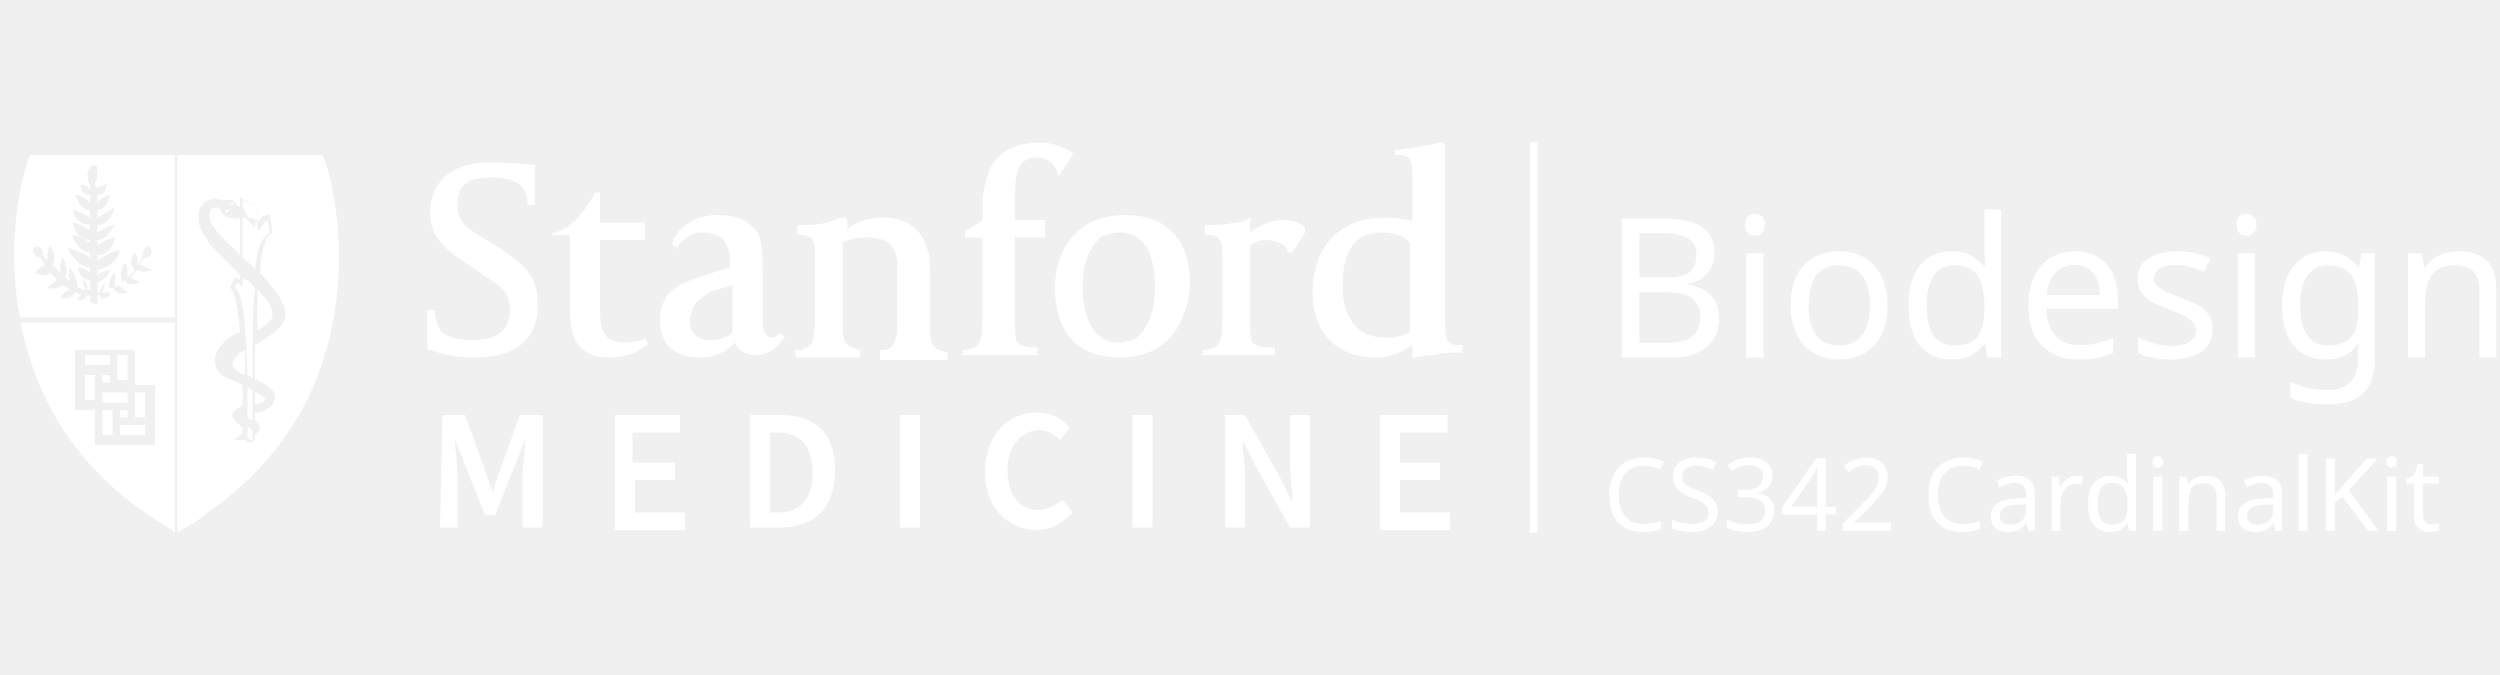
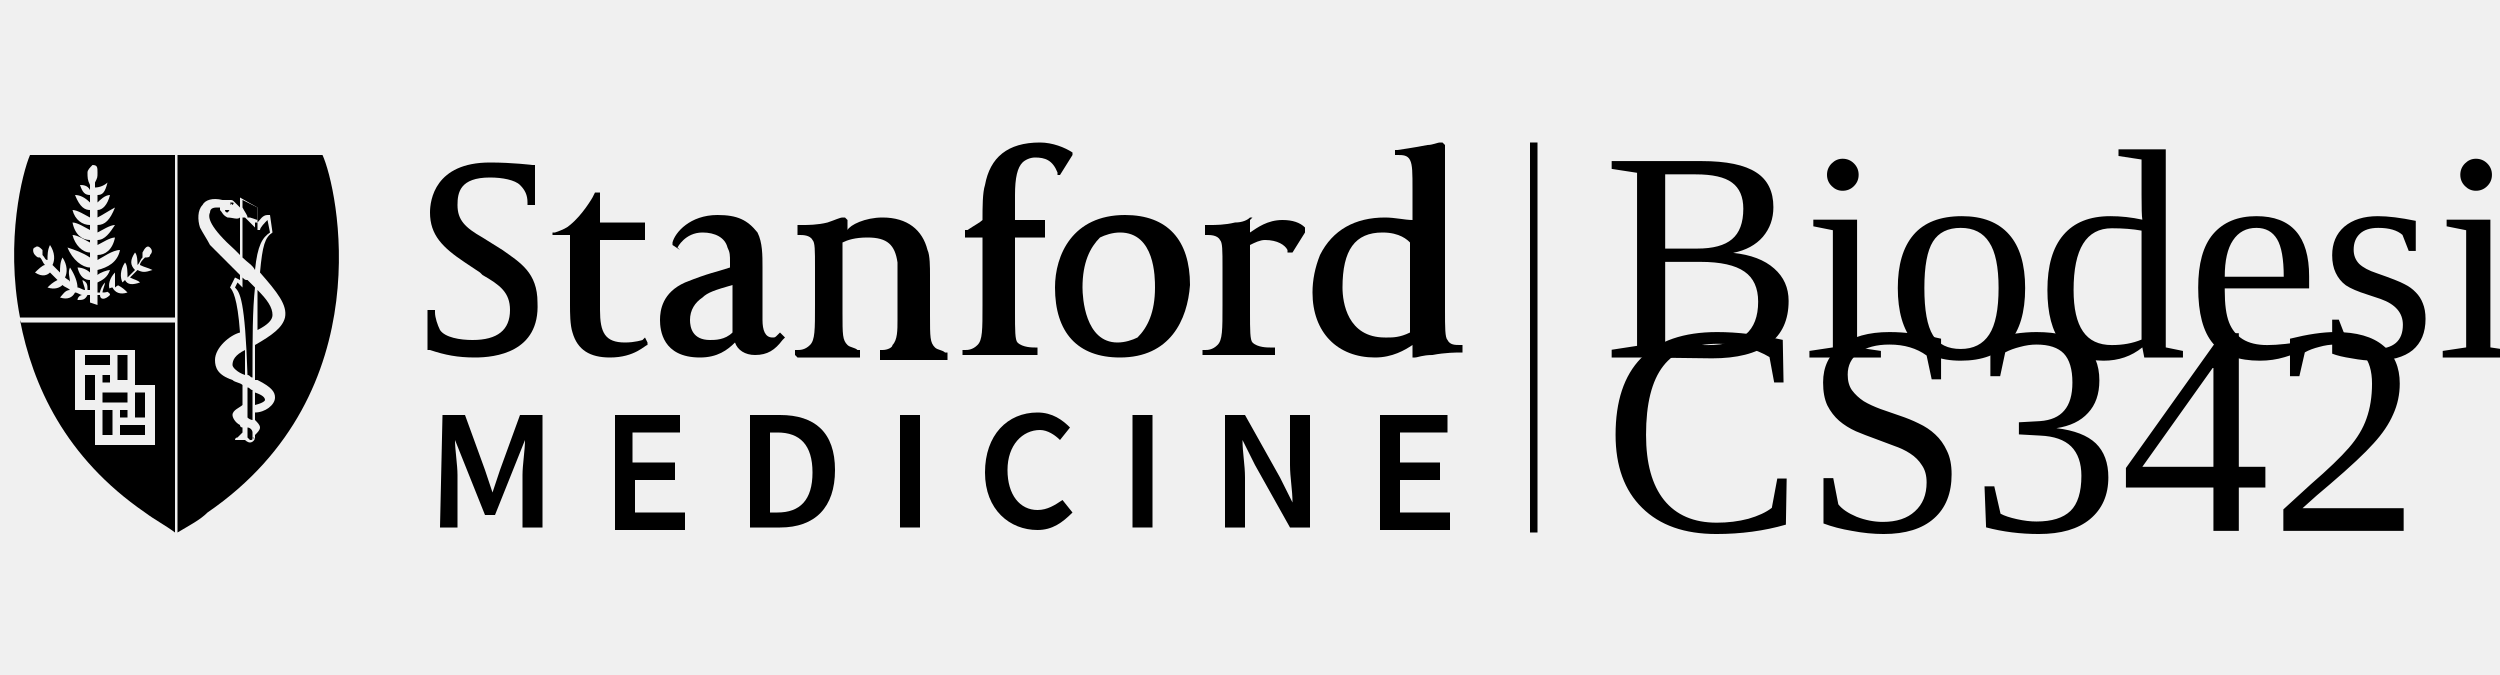
<svg xmlns="http://www.w3.org/2000/svg" version="1.1" id="Layer_1" x="0px" y="0px" viewBox="0 0 100 27" style="enable-background:new 0 0 100 27;" xml:space="preserve">
  <style type="text/css">
	.st0{fill:#FFFFFF;}
	.st1{font-family:'MyriadPro-Regular';}
	.st2{font-size:4.044px;}
	.st3{font-size:7.799px;}
</style>
  <g>
-     <path class="st0" d="M1.2,6.2c-0.3,0.7-1,3.4-0.4,6.5H7V6.2H1.2z M6.1,10.8c-0.3,0.1-0.4,0.1-0.6,0c-0.1,0.1-0.2,0.2-0.3,0.3   c0.2,0.1,0.3,0.1,0.4,0.2c-0.3,0.1-0.5,0.1-0.6-0.1c-0.1,0.1-0.2,0.2-0.3,0.2c0.2,0.1,0.3,0.2,0.4,0.3c-0.3,0.1-0.5,0-0.6-0.2   c-0.1,0-0.2,0.1-0.3,0.1c0.1,0.1,0.2,0.1,0.2,0.2C4.2,12,4,12,4,11.8c0,0-0.1,0-0.1,0v0.4l-0.3-0.1v-0.3c0,0-0.1,0-0.1,0   C3.4,12,3.3,12,3.1,12c0-0.1,0.1-0.2,0.2-0.2c-0.1,0-0.2-0.1-0.3-0.1c-0.1,0.2-0.3,0.3-0.6,0.2c0.1-0.1,0.2-0.3,0.4-0.3   c-0.1-0.1-0.2-0.1-0.3-0.2c-0.1,0.1-0.3,0.2-0.6,0.1c0.1-0.1,0.2-0.2,0.4-0.3C2.2,11.1,2.1,11,2,10.9c-0.1,0.1-0.3,0.2-0.6,0   c0.1-0.1,0.3-0.3,0.4-0.3c-0.1-0.1-0.1-0.2-0.2-0.3c-0.1,0-0.1,0-0.2-0.1c-0.1-0.1-0.1-0.3,0-0.3c0.1-0.1,0.2,0,0.3,0.1   c0,0.1,0,0.1,0,0.2c0.1,0.1,0.1,0.2,0.2,0.2c0-0.2,0-0.4,0.1-0.6c0.2,0.3,0.2,0.6,0.1,0.8c0.1,0.1,0.2,0.2,0.3,0.3   c0-0.2,0-0.4,0.1-0.6c0.2,0.3,0.2,0.6,0.1,0.8c0.1,0.1,0.2,0.1,0.2,0.2c0-0.2-0.1-0.4,0-0.6C3,11,3.1,11.3,3.1,11.5   c0.1,0,0.2,0.1,0.3,0.1c0-0.1-0.1-0.3-0.1-0.4c0.2,0.1,0.2,0.2,0.2,0.4c0,0,0.1,0,0.1,0l0-0.4c-0.2,0-0.4-0.1-0.5-0.5   c0.2,0,0.4,0.1,0.5,0.2v-0.2c-0.3,0-0.7-0.3-0.9-0.8c0.3,0.1,0.6,0.2,0.9,0.4v-0.2c-0.3,0-0.6-0.3-0.7-0.7c0.2,0,0.5,0.2,0.7,0.3   V9.6C3.3,9.6,3,9.4,2.9,8.9c0.2,0,0.5,0.2,0.7,0.3V9C3.3,9,3,8.8,2.9,8.4c0.2,0,0.5,0.2,0.7,0.3V8.4C3.4,8.4,3.2,8.3,3,7.8   c0.2,0,0.4,0.1,0.6,0.3V7.8c-0.2,0-0.3-0.1-0.4-0.4c0.1,0,0.3,0,0.4,0.2l0-0.2C3.5,7.2,3.5,7.1,3.5,6.9c0-0.1,0.1-0.2,0.2-0.3   c0.2,0,0.2,0.1,0.2,0.3c0,0.2,0,0.2-0.1,0.4l0,0.2C4,7.5,4.2,7.4,4.3,7.3C4.2,7.7,4.1,7.8,3.9,7.8l0,0.3C4,8,4.2,7.8,4.4,7.8   C4.3,8.2,4.1,8.4,3.9,8.4v0.3c0.2-0.1,0.5-0.3,0.7-0.4C4.4,8.8,4.2,9,3.9,9l0,0.3c0.2-0.1,0.5-0.3,0.7-0.3C4.4,9.3,4.2,9.6,3.9,9.6   v0.2c0.2-0.1,0.5-0.3,0.7-0.3c-0.1,0.5-0.4,0.7-0.7,0.7v0.2c0.2-0.1,0.6-0.4,0.9-0.4c-0.1,0.5-0.5,0.7-0.9,0.8V11   c0.1-0.1,0.4-0.2,0.5-0.2c-0.1,0.3-0.3,0.4-0.5,0.5l0,0.4c0,0,0.1,0,0.1,0c0-0.1,0.1-0.3,0.2-0.4c0,0.1-0.1,0.3-0.1,0.4   c0.1,0,0.2,0,0.3-0.1c-0.1-0.2,0-0.5,0.2-0.7c0,0.2,0,0.4,0,0.6c0.1-0.1,0.2-0.1,0.3-0.2c-0.1-0.2-0.1-0.5,0.1-0.8   c0.1,0.1,0.1,0.4,0.1,0.6c0.1-0.1,0.2-0.2,0.3-0.3c-0.2-0.2-0.2-0.4,0-0.7c0.1,0.1,0.1,0.4,0.1,0.5c0.1-0.1,0.1-0.2,0.2-0.3   c0-0.1,0-0.2,0-0.2C5.8,9.9,5.9,9.8,6,9.9c0.1,0.1,0.1,0.2,0,0.3c0,0.1-0.1,0.1-0.2,0.1c-0.1,0.1-0.2,0.2-0.2,0.3   C5.8,10.7,5.9,10.7,6.1,10.8z" />
-     <path class="st0" d="M9.1,8.5C9.1,8.5,9.2,8.5,9.1,8.5C9.2,8.5,9.2,8.5,9.1,8.5C9.1,8.4,9.1,8.4,9.1,8.5C9.1,8.5,9.1,8.5,9.1,8.5" />
-     <path class="st0" d="M9.2,8.2C9.3,8.2,9.3,8.2,9.2,8.2C9.3,8.2,9.3,8.2,9.2,8.2C9.3,8.1,9.2,8.1,9.2,8.2C9.2,8.2,9.2,8.2,9.2,8.2" />
+     <path className="st0" d="M1.2,6.2c-0.3,0.7-1,3.4-0.4,6.5H7V6.2H1.2z M6.1,10.8c-0.3,0.1-0.4,0.1-0.6,0c-0.1,0.1-0.2,0.2-0.3,0.3   c0.2,0.1,0.3,0.1,0.4,0.2c-0.3,0.1-0.5,0.1-0.6-0.1c-0.1,0.1-0.2,0.2-0.3,0.2c0.2,0.1,0.3,0.2,0.4,0.3c-0.3,0.1-0.5,0-0.6-0.2   c-0.1,0-0.2,0.1-0.3,0.1c0.1,0.1,0.2,0.1,0.2,0.2C4.2,12,4,12,4,11.8c0,0-0.1,0-0.1,0v0.4l-0.3-0.1v-0.3c0,0-0.1,0-0.1,0   C3.4,12,3.3,12,3.1,12c0-0.1,0.1-0.2,0.2-0.2c-0.1,0-0.2-0.1-0.3-0.1c-0.1,0.2-0.3,0.3-0.6,0.2c0.1-0.1,0.2-0.3,0.4-0.3   c-0.1-0.1-0.2-0.1-0.3-0.2c-0.1,0.1-0.3,0.2-0.6,0.1c0.1-0.1,0.2-0.2,0.4-0.3C2.2,11.1,2.1,11,2,10.9c-0.1,0.1-0.3,0.2-0.6,0   c0.1-0.1,0.3-0.3,0.4-0.3c-0.1-0.1-0.1-0.2-0.2-0.3c-0.1,0-0.1,0-0.2-0.1c-0.1-0.1-0.1-0.3,0-0.3c0.1-0.1,0.2,0,0.3,0.1   c0,0.1,0,0.1,0,0.2c0.1,0.1,0.1,0.2,0.2,0.2c0-0.2,0-0.4,0.1-0.6c0.2,0.3,0.2,0.6,0.1,0.8c0.1,0.1,0.2,0.2,0.3,0.3   c0-0.2,0-0.4,0.1-0.6c0.2,0.3,0.2,0.6,0.1,0.8c0.1,0.1,0.2,0.1,0.2,0.2c0-0.2-0.1-0.4,0-0.6C3,11,3.1,11.3,3.1,11.5   c0.1,0,0.2,0.1,0.3,0.1c0-0.1-0.1-0.3-0.1-0.4c0.2,0.1,0.2,0.2,0.2,0.4c0,0,0.1,0,0.1,0l0-0.4c-0.2,0-0.4-0.1-0.5-0.5   c0.2,0,0.4,0.1,0.5,0.2v-0.2c-0.3,0-0.7-0.3-0.9-0.8c0.3,0.1,0.6,0.2,0.9,0.4v-0.2c-0.3,0-0.6-0.3-0.7-0.7c0.2,0,0.5,0.2,0.7,0.3   V9.6C3.3,9.6,3,9.4,2.9,8.9c0.2,0,0.5,0.2,0.7,0.3V9C3.3,9,3,8.8,2.9,8.4c0.2,0,0.5,0.2,0.7,0.3V8.4C3.4,8.4,3.2,8.3,3,7.8   c0.2,0,0.4,0.1,0.6,0.3V7.8c-0.2,0-0.3-0.1-0.4-0.4c0.1,0,0.3,0,0.4,0.2l0-0.2C3.5,7.2,3.5,7.1,3.5,6.9c0-0.1,0.1-0.2,0.2-0.3   c0.2,0,0.2,0.1,0.2,0.3c0,0.2,0,0.2-0.1,0.4l0,0.2C4,7.5,4.2,7.4,4.3,7.3C4.2,7.7,4.1,7.8,3.9,7.8l0,0.3C4,8,4.2,7.8,4.4,7.8   C4.3,8.2,4.1,8.4,3.9,8.4v0.3c0.2-0.1,0.5-0.3,0.7-0.4C4.4,8.8,4.2,9,3.9,9l0,0.3c0.2-0.1,0.5-0.3,0.7-0.3C4.4,9.3,4.2,9.6,3.9,9.6   v0.2c0.2-0.1,0.5-0.3,0.7-0.3c-0.1,0.5-0.4,0.7-0.7,0.7v0.2c0.2-0.1,0.6-0.4,0.9-0.4c-0.1,0.5-0.5,0.7-0.9,0.8V11   c0.1-0.1,0.4-0.2,0.5-0.2c-0.1,0.3-0.3,0.4-0.5,0.5l0,0.4c0,0,0.1,0,0.1,0c0-0.1,0.1-0.3,0.2-0.4c0,0.1-0.1,0.3-0.1,0.4   c0.1,0,0.2,0,0.3-0.1c-0.1-0.2,0-0.5,0.2-0.7c0,0.2,0,0.4,0,0.6c0.1-0.1,0.2-0.1,0.3-0.2c-0.1-0.2-0.1-0.5,0.1-0.8   c0.1,0.1,0.1,0.4,0.1,0.6c0.1-0.1,0.2-0.2,0.3-0.3c-0.2-0.2-0.2-0.4,0-0.7c0.1,0.1,0.1,0.4,0.1,0.5c0.1-0.1,0.1-0.2,0.2-0.3   c0-0.1,0-0.2,0-0.2C5.8,9.9,5.9,9.8,6,9.9c0.1,0.1,0.1,0.2,0,0.3c0,0.1-0.1,0.1-0.2,0.1c-0.1,0.1-0.2,0.2-0.2,0.3   C5.8,10.7,5.9,10.7,6.1,10.8z" />
+     <path className="st0" d="M9.1,8.5C9.1,8.5,9.2,8.5,9.1,8.5C9.2,8.5,9.2,8.5,9.1,8.5C9.1,8.4,9.1,8.4,9.1,8.5C9.1,8.5,9.1,8.5,9.1,8.5" />
+     <path className="st0" d="M9.2,8.2C9.3,8.2,9.3,8.2,9.2,8.2C9.3,8.2,9.3,8.2,9.2,8.2C9.3,8.1,9.2,8.1,9.2,8.2C9.2,8.2,9.2,8.2,9.2,8.2" />
    <g>
-       <path class="st0" d="M9.9,8.7L10,8.7l0.3,0.1V8.3L9.7,8l0,0.3C9.8,8.5,9.9,8.6,9.9,8.7z" />
-       <path class="st0" d="M9.3,14.6c0,0.1,0.2,0.3,0.5,0.4c0-0.4,0-0.7,0-1C9.4,14.2,9.3,14.4,9.3,14.6z" />
-       <path class="st0" d="M10.6,16c0-0.1-0.1-0.2-0.4-0.3c0,0.2,0,0.3,0,0.5C10.6,16.1,10.6,16,10.6,16z" />
-       <path class="st0" d="M9.1,8.7C8.9,8.6,8.9,8.5,8.8,8.4c0,0,0,0,0-0.1c0,0,0,0-0.1,0c-0.1,0-0.3,0-0.3,0.2c-0.1,0.2,0,0.6,1,1.5    c0.1,0.1,0.1,0.1,0.2,0.2l0-1.5C9.5,8.8,9.3,8.7,9.1,8.7z" />
-       <path class="st0" d="M9.1,8.5C9.2,8.5,9.2,8.5,9.1,8.5c0.1-0.1,0.1-0.1,0-0.1c0,0-0.1,0-0.1,0C9,8.4,9,8.5,9.1,8.5    C9,8.5,9.1,8.5,9.1,8.5C9.1,8.5,9.1,8.5,9.1,8.5z" />
-       <path class="st0" d="M9.3,8.2C9.3,8.2,9.3,8.2,9.3,8.2C9.3,8.2,9.3,8.2,9.3,8.2c0.1-0.1,0-0.1,0-0.1c0,0-0.1,0-0.1,0    C9.2,8.1,9.2,8.1,9.3,8.2C9.2,8.2,9.2,8.2,9.3,8.2C9.2,8.2,9.3,8.2,9.3,8.2z" />
-       <path class="st0" d="M10.1,17.5v-0.2c0-0.1-0.1-0.2-0.2-0.2c0,0.1,0,0.3,0,0.4l0,0c0,0,0.1,0.1,0.1,0.1    C10.1,17.6,10.1,17.6,10.1,17.5C10.2,17.6,10.2,17.5,10.1,17.5L10.1,17.5z" />
-       <path class="st0" d="M12.9,6.2H7.1v14.4v0.7C7.6,21,8,20.8,8.3,20.5C15.3,15.7,13.5,7.5,12.9,6.2z M11.4,12.7    c-0.1,0.4-0.5,0.7-1.2,1.1c0,0.4,0,0.9,0,1.4c0,0,0.1,0,0.1,0c0.6,0.3,0.7,0.5,0.7,0.7c0,0.3-0.4,0.6-0.8,0.6c0,0.1,0,0.2,0,0.3    c0.1,0.1,0.2,0.2,0.2,0.3c0,0.1-0.1,0.2-0.2,0.3c0,0,0,0.1,0,0.1c0,0.1-0.1,0.2-0.2,0.2c-0.1,0-0.2-0.1-0.2-0.1c0,0,0,0-0.1,0    c-0.1,0-0.1,0-0.2,0c0,0-0.1,0-0.1,0c0,0,0-0.1,0.1-0.1c0.1-0.1,0.1-0.1,0.2-0.2c0-0.1,0-0.2,0-0.2c0,0-0.1,0-0.1-0.1    c-0.2-0.1-0.3-0.3-0.3-0.4c0-0.2,0.3-0.3,0.4-0.4c0-0.3,0-0.6,0-0.8c-0.1-0.1-0.3-0.1-0.4-0.2c-0.6-0.2-0.7-0.5-0.7-0.8    c0-0.5,0.6-1,1-1.1c-0.1-1.4-0.3-1.7-0.4-1.8l0,0l0.2-0.4l0.2,0.1V11c-0.1-0.1-0.2-0.2-0.3-0.3c-0.2-0.2-0.8-0.8-0.9-0.9    C8.3,9.6,8.1,9.3,8,9.1C7.9,8.8,7.9,8.4,8.1,8.2C8.2,8,8.5,7.9,8.9,8C9,8,9,8,9.1,8c0,0,0.1,0,0.1,0c0.1,0,0.1,0,0.2,0.1    c0,0,0.1,0.1,0.2,0.2l0-0.4l0.7,0.4l0,0.6c0.1-0.1,0.2-0.3,0.4-0.3l0.1,0l0.1,0.7l0,0c-0.3,0.2-0.4,0.5-0.5,1.6    C11.1,11.7,11.5,12.2,11.4,12.7z" />
-       <path class="st0" d="M10.1,16.8c0-0.1,0-0.2,0-0.2l0,0v-0.4l0,0c0-0.2,0-0.4,0-0.6c-0.1,0-0.1-0.1-0.2-0.1c0,0.4,0,0.7,0,1.2    C10,16.8,10.1,16.8,10.1,16.8z" />
-       <path class="st0" d="M10.3,13.2c0.4-0.2,0.6-0.4,0.6-0.6c0-0.3-0.2-0.6-0.6-1C10.3,12.1,10.3,12.6,10.3,13.2z" />
-       <path class="st0" d="M10.8,9.3l-0.1-0.5c-0.1,0.1-0.3,0.3-0.3,0.4l-0.1,0l0-0.3l-0.1,0l0,0.2l0,0L9.9,8.8L9.8,8.7c0,0,0,0-0.1,0    l0,1.6c0.2,0.2,0.4,0.3,0.5,0.5C10.3,9.8,10.5,9.5,10.8,9.3z" />
-       <path class="st0" d="M9.7,11.1v0.4l-0.2-0.2l-0.1,0.2C9.6,11.7,9.8,12,9.9,15c0.1,0,0.1,0.1,0.2,0.1c0-1.6,0-2.7,0.1-3.6    c-0.1-0.1-0.2-0.2-0.3-0.3C9.8,11.2,9.8,11.2,9.7,11.1z" />
+       <path className="st0" d="M9.9,8.7L10,8.7l0.3,0.1V8.3L9.7,8l0,0.3C9.8,8.5,9.9,8.6,9.9,8.7z" />
+       <path className="st0" d="M9.3,14.6c0,0.1,0.2,0.3,0.5,0.4c0-0.4,0-0.7,0-1C9.4,14.2,9.3,14.4,9.3,14.6z" />
+       <path className="st0" d="M10.6,16c0-0.1-0.1-0.2-0.4-0.3c0,0.2,0,0.3,0,0.5C10.6,16.1,10.6,16,10.6,16z" />
+       <path className="st0" d="M9.1,8.7C8.9,8.6,8.9,8.5,8.8,8.4c0,0,0,0,0-0.1c0,0,0,0-0.1,0c-0.1,0-0.3,0-0.3,0.2c-0.1,0.2,0,0.6,1,1.5    c0.1,0.1,0.1,0.1,0.2,0.2l0-1.5C9.5,8.8,9.3,8.7,9.1,8.7z" />
+       <path className="st0" d="M9.1,8.5C9.2,8.5,9.2,8.5,9.1,8.5c0.1-0.1,0.1-0.1,0-0.1c0,0-0.1,0-0.1,0C9,8.4,9,8.5,9.1,8.5    C9,8.5,9.1,8.5,9.1,8.5C9.1,8.5,9.1,8.5,9.1,8.5z" />
+       <path className="st0" d="M9.3,8.2C9.3,8.2,9.3,8.2,9.3,8.2C9.3,8.2,9.3,8.2,9.3,8.2c0.1-0.1,0-0.1,0-0.1c0,0-0.1,0-0.1,0    C9.2,8.1,9.2,8.1,9.3,8.2C9.2,8.2,9.2,8.2,9.3,8.2C9.2,8.2,9.3,8.2,9.3,8.2z" />
+       <path className="st0" d="M10.1,17.5v-0.2c0-0.1-0.1-0.2-0.2-0.2c0,0.1,0,0.3,0,0.4l0,0c0,0,0.1,0.1,0.1,0.1    C10.1,17.6,10.1,17.6,10.1,17.5C10.2,17.6,10.2,17.5,10.1,17.5L10.1,17.5z" />
+       <path className="st0" d="M12.9,6.2H7.1v14.4v0.7C7.6,21,8,20.8,8.3,20.5C15.3,15.7,13.5,7.5,12.9,6.2z M11.4,12.7    c-0.1,0.4-0.5,0.7-1.2,1.1c0,0.4,0,0.9,0,1.4c0,0,0.1,0,0.1,0c0.6,0.3,0.7,0.5,0.7,0.7c0,0.3-0.4,0.6-0.8,0.6c0,0.1,0,0.2,0,0.3    c0.1,0.1,0.2,0.2,0.2,0.3c0,0.1-0.1,0.2-0.2,0.3c0,0,0,0.1,0,0.1c0,0.1-0.1,0.2-0.2,0.2c-0.1,0-0.2-0.1-0.2-0.1c0,0,0,0-0.1,0    c-0.1,0-0.1,0-0.2,0c0,0-0.1,0-0.1,0c0,0,0-0.1,0.1-0.1c0.1-0.1,0.1-0.1,0.2-0.2c0-0.1,0-0.2,0-0.2c0,0-0.1,0-0.1-0.1    c-0.2-0.1-0.3-0.3-0.3-0.4c0-0.2,0.3-0.3,0.4-0.4c0-0.3,0-0.6,0-0.8c-0.1-0.1-0.3-0.1-0.4-0.2c-0.6-0.2-0.7-0.5-0.7-0.8    c0-0.5,0.6-1,1-1.1c-0.1-1.4-0.3-1.7-0.4-1.8l0,0l0.2-0.4l0.2,0.1V11c-0.1-0.1-0.2-0.2-0.3-0.3c-0.2-0.2-0.8-0.8-0.9-0.9    C8.3,9.6,8.1,9.3,8,9.1C7.9,8.8,7.9,8.4,8.1,8.2C8.2,8,8.5,7.9,8.9,8C9,8,9,8,9.1,8c0,0,0.1,0,0.1,0c0.1,0,0.1,0,0.2,0.1    c0,0,0.1,0.1,0.2,0.2l0-0.4l0.7,0.4l0,0.6c0.1-0.1,0.2-0.3,0.4-0.3l0.1,0l0.1,0.7l0,0c-0.3,0.2-0.4,0.5-0.5,1.6    C11.1,11.7,11.5,12.2,11.4,12.7z" />
+       <path className="st0" d="M10.1,16.8c0-0.1,0-0.2,0-0.2l0,0v-0.4l0,0c0-0.2,0-0.4,0-0.6c-0.1,0-0.1-0.1-0.2-0.1c0,0.4,0,0.7,0,1.2    C10,16.8,10.1,16.8,10.1,16.8z" />
+       <path className="st0" d="M10.3,13.2c0.4-0.2,0.6-0.4,0.6-0.6c0-0.3-0.2-0.6-0.6-1C10.3,12.1,10.3,12.6,10.3,13.2z" />
+       <path className="st0" d="M10.8,9.3l-0.1-0.5c-0.1,0.1-0.3,0.3-0.3,0.4l-0.1,0l0-0.3l-0.1,0l0,0.2l0,0L9.9,8.8L9.8,8.7c0,0,0,0-0.1,0    l0,1.6c0.2,0.2,0.4,0.3,0.5,0.5C10.3,9.8,10.5,9.5,10.8,9.3z" />
+       <path className="st0" d="M9.7,11.1v0.4l-0.2-0.2l-0.1,0.2C9.6,11.7,9.8,12,9.9,15c0.1,0,0.1,0.1,0.2,0.1c0-1.6,0-2.7,0.1-3.6    c-0.1-0.1-0.2-0.2-0.3-0.3C9.8,11.2,9.8,11.2,9.7,11.1z" />
    </g>
    <g>
-       <rect x="3.4" y="15" class="st0" width="0.4" height="1" />
-       <path class="st0" d="M0.8,12.8c0.5,2.6,1.8,5.5,5,7.7C6.2,20.8,6.6,21,7,21.3v-0.7v-7.7H0.8z M6.2,17.8H3.8v-1.4H3v-2.4h2.4l0,1.4    h0.8V17.8z" />
-       <rect x="4.1" y="15.7" class="st0" width="1" height="0.4" />
-       <rect x="3.4" y="14.2" class="st0" width="1" height="0.4" />
-       <rect x="4.8" y="16.4" class="st0" width="0.3" height="0.3" />
-       <rect x="4.1" y="15" class="st0" width="0.3" height="0.3" />
-       <rect x="4.7" y="14.2" class="st0" width="0.4" height="1" />
-       <rect x="5.4" y="15.7" class="st0" width="0.4" height="1" />
-       <rect x="4.1" y="16.4" class="st0" width="0.4" height="1" />
-       <rect x="4.8" y="17" class="st0" width="1" height="0.4" />
+       <rect x="3.4" y="15" className="st0" width="0.4" height="1" />
+       <path className="st0" d="M0.8,12.8c0.5,2.6,1.8,5.5,5,7.7C6.2,20.8,6.6,21,7,21.3v-0.7v-7.7H0.8z M6.2,17.8H3.8v-1.4H3v-2.4h2.4l0,1.4    h0.8V17.8z" />
+       <rect x="4.1" y="15.7" className="st0" width="1" height="0.4" />
+       <rect x="3.4" y="14.2" className="st0" width="1" height="0.4" />
+       <rect x="4.8" y="16.4" className="st0" width="0.3" height="0.3" />
+       <rect x="4.1" y="15" className="st0" width="0.3" height="0.3" />
+       <rect x="4.7" y="14.2" className="st0" width="0.4" height="1" />
+       <rect x="5.4" y="15.7" className="st0" width="0.4" height="1" />
+       <rect x="4.1" y="16.4" className="st0" width="0.4" height="1" />
+       <rect x="4.8" y="17" className="st0" width="1" height="0.4" />
    </g>
    <g>
      <g>
-         <path class="st0" d="M28,14.3c-1.5,0-1.6-1.1-1.6-1.5c0-0.4,0.1-1.1,1-1.5c1-0.4,1.2-0.4,1.8-0.6v-0.2c0-0.3,0-0.4-0.1-0.6     c-0.1-0.4-0.5-0.6-1-0.6c-0.7,0-1,0.6-1,0.6L27.2,10l-0.3-0.2l0-0.1c0.1-0.4,0.7-1.1,1.8-1.1c0.8,0,1.2,0.2,1.6,0.7     c0.2,0.4,0.2,0.9,0.2,1.4c0,0.5,0,1,0,1.4c0,0.3,0,0.5,0,0.7c0,0.4,0.1,0.7,0.4,0.7c0.1,0,0.1,0,0.2-0.1l0.1-0.1l0.2,0.2     l-0.1,0.1c-0.3,0.4-0.6,0.6-1.1,0.6c-0.4,0-0.7-0.2-0.8-0.5C29.1,14,28.7,14.3,28,14.3z M29.3,11.4c-0.7,0.2-1,0.3-1.2,0.5     c-0.3,0.2-0.5,0.5-0.5,0.9c0,0.3,0.1,0.8,0.8,0.8c0.2,0,0.6,0,0.9-0.3L29.3,11.4L29.3,11.4z" />
+         <path className="st0" d="M28,14.3c-1.5,0-1.6-1.1-1.6-1.5c0-0.4,0.1-1.1,1-1.5c1-0.4,1.2-0.4,1.8-0.6v-0.2c0-0.3,0-0.4-0.1-0.6     c-0.1-0.4-0.5-0.6-1-0.6c-0.7,0-1,0.6-1,0.6L27.2,10l-0.3-0.2l0-0.1c0.1-0.4,0.7-1.1,1.8-1.1c0.8,0,1.2,0.2,1.6,0.7     c0.2,0.4,0.2,0.9,0.2,1.4c0,0.5,0,1,0,1.4c0,0.3,0,0.5,0,0.7c0,0.4,0.1,0.7,0.4,0.7c0.1,0,0.1,0,0.2-0.1l0.1-0.1l0.2,0.2     l-0.1,0.1c-0.3,0.4-0.6,0.6-1.1,0.6c-0.4,0-0.7-0.2-0.8-0.5C29.1,14,28.7,14.3,28,14.3z M29.3,11.4c-0.7,0.2-1,0.3-1.2,0.5     c-0.3,0.2-0.5,0.5-0.5,0.9c0,0.3,0.1,0.8,0.8,0.8c0.2,0,0.6,0,0.9-0.3L29.3,11.4L29.3,11.4z" />
      </g>
      <g>
        <g>
-           <path class="st0" d="M19,14.3c-0.7,0-1.2-0.1-1.8-0.3l-0.1,0v-0.4c0-0.5,0-0.7,0-0.9l0-0.3l0.3,0l0,0.1c0,0.2,0.1,0.5,0.2,0.7      c0.2,0.3,0.8,0.4,1.3,0.4c1,0,1.5-0.4,1.5-1.2c0-0.7-0.4-1-1.1-1.4l-0.1-0.1l-0.6-0.4c-0.9-0.6-1.4-1.1-1.4-2c0-0.5,0.2-2,2.4-2      c0.9,0,1.7,0.1,1.7,0.1l0.1,0l0,0.1c0,0,0,0.3,0,0.6c0,0.3,0,0.5,0,0.7l0,0.2h-0.3l0-0.1c0-0.3-0.1-0.5-0.3-0.7      c-0.2-0.2-0.7-0.3-1.2-0.3c-1.2,0-1.3,0.6-1.3,1.1c0,0.6,0.3,0.9,1,1.3l0.8,0.5c0.7,0.5,1.4,0.9,1.4,2.1      C21.6,14.1,19.8,14.3,19,14.3z" />
+           <path className="st0" d="M19,14.3c-0.7,0-1.2-0.1-1.8-0.3l-0.1,0v-0.4c0-0.5,0-0.7,0-0.9l0-0.3l0.3,0l0,0.1c0,0.2,0.1,0.5,0.2,0.7      c0.2,0.3,0.8,0.4,1.3,0.4c1,0,1.5-0.4,1.5-1.2c0-0.7-0.4-1-1.1-1.4l-0.1-0.1l-0.6-0.4c-0.9-0.6-1.4-1.1-1.4-2c0-0.5,0.2-2,2.4-2      c0.9,0,1.7,0.1,1.7,0.1l0.1,0l0,0.1c0,0,0,0.3,0,0.6c0,0.3,0,0.5,0,0.7l0,0.2h-0.3l0-0.1c0-0.3-0.1-0.5-0.3-0.7      c-0.2-0.2-0.7-0.3-1.2-0.3c-1.2,0-1.3,0.6-1.3,1.1c0,0.6,0.3,0.9,1,1.3l0.8,0.5c0.7,0.5,1.4,0.9,1.4,2.1      C21.6,14.1,19.8,14.3,19,14.3z" />
        </g>
        <g>
-           <path class="st0" d="M24.4,14.3c-0.8,0-1.3-0.3-1.5-1c-0.1-0.3-0.1-0.8-0.1-1.1c0-0.9,0-1.6,0-2.4l0-0.4h-0.7V9.3l0.1,0      c0.3-0.1,0.5-0.2,0.6-0.3c0.5-0.4,0.9-1.1,0.9-1.1l0.1-0.2H24v1.2h1.8v0.7H24v2.8c0,0.9,0.2,1.3,1,1.3c0.4,0,0.7-0.1,0.7-0.1      l0.1-0.1l0.1,0.2l0,0.1C25.8,13.8,25.4,14.3,24.4,14.3z" />
+           <path className="st0" d="M24.4,14.3c-0.8,0-1.3-0.3-1.5-1c-0.1-0.3-0.1-0.8-0.1-1.1c0-0.9,0-1.6,0-2.4l0-0.4h-0.7V9.3l0.1,0      c0.3-0.1,0.5-0.2,0.6-0.3c0.5-0.4,0.9-1.1,0.9-1.1l0.1-0.2H24v1.2h1.8v0.7H24v2.8c0,0.9,0.2,1.3,1,1.3c0.4,0,0.7-0.1,0.7-0.1      l0.1-0.1l0.1,0.2l0,0.1C25.8,13.8,25.4,14.3,24.4,14.3z" />
        </g>
        <g>
-           <path class="st0" d="M31.8,14.2V14l0.1,0c0.1,0,0.3,0,0.5-0.2c0.2-0.2,0.2-0.6,0.2-1.6v-1.5c0-0.7,0-1-0.1-1.1      c-0.1-0.2-0.4-0.2-0.5-0.2c0,0,0,0,0,0l-0.1,0V9l0.1,0c0,0,0,0,0.1,0c0.2,0,0.6,0,1-0.1c0.3-0.1,0.5-0.2,0.6-0.2l0.1,0l0.1,0.1      v0.4C34,9,34.6,8.7,35.3,8.7c1,0,1.6,0.5,1.8,1.3c0.1,0.2,0.1,0.7,0.1,1v1.6c0,0.9,0,1.1,0.2,1.3c0.1,0.1,0.3,0.1,0.4,0.2l0.1,0      v0.3l-0.3,0c-0.4,0-0.7,0-1.1,0c-0.4,0-0.7,0-1.2,0l-0.1,0V14l0.1,0c0.2,0,0.4-0.1,0.4-0.2c0.2-0.2,0.2-0.6,0.2-1      c0-0.1,0-0.1,0-0.2c0-0.2,0-0.6,0-0.9c0-0.4,0-0.8,0-1.2c-0.1-0.7-0.4-1-1.2-1c-0.5,0-0.8,0.1-1,0.2v2.8c0,0.9,0,1.1,0.2,1.3      c0.1,0.1,0.3,0.1,0.4,0.2l0.1,0v0.3l-0.3,0c-0.4,0-0.7,0-1,0c-0.4,0-0.8,0-1.2,0L31.8,14.2z" />
+           <path className="st0" d="M31.8,14.2V14l0.1,0c0.1,0,0.3,0,0.5-0.2c0.2-0.2,0.2-0.6,0.2-1.6v-1.5c0-0.7,0-1-0.1-1.1      c-0.1-0.2-0.4-0.2-0.5-0.2c0,0,0,0,0,0l-0.1,0V9l0.1,0c0,0,0,0,0.1,0c0.2,0,0.6,0,1-0.1c0.3-0.1,0.5-0.2,0.6-0.2l0.1,0l0.1,0.1      v0.4C34,9,34.6,8.7,35.3,8.7c1,0,1.6,0.5,1.8,1.3c0.1,0.2,0.1,0.7,0.1,1v1.6c0,0.9,0,1.1,0.2,1.3c0.1,0.1,0.3,0.1,0.4,0.2l0.1,0      v0.3l-0.3,0c-0.4,0-0.7,0-1.1,0c-0.4,0-0.7,0-1.2,0l-0.1,0V14l0.1,0c0.2,0,0.4-0.1,0.4-0.2c0.2-0.2,0.2-0.6,0.2-1      c0-0.1,0-0.1,0-0.2c0-0.2,0-0.6,0-0.9c0-0.4,0-0.8,0-1.2c-0.1-0.7-0.4-1-1.2-1c-0.5,0-0.8,0.1-1,0.2v2.8c0,0.9,0,1.1,0.2,1.3      c0.1,0.1,0.3,0.1,0.4,0.2l0.1,0v0.3l-0.3,0c-0.4,0-0.7,0-1,0c-0.4,0-0.8,0-1.2,0L31.8,14.2z" />
        </g>
        <g>
-           <path class="st0" d="M38.5,14.2V14l0.1,0c0.1,0,0.3,0,0.5-0.2c0.2-0.2,0.2-0.6,0.2-1.6V9.5h-0.7V9.2l0.1,0      C39,9,39.2,8.9,39.3,8.8c0-0.5,0-1.1,0.1-1.4c0.2-1.1,0.9-1.7,2.2-1.7c0.5,0,1,0.2,1.3,0.4l0,0l0,0.1L42.4,7l-0.1,0l0-0.1      c-0.2-0.5-0.5-0.6-0.9-0.6c-0.2,0-0.4,0.1-0.5,0.2c-0.2,0.2-0.3,0.6-0.3,1.3v1h1.2v0.7h-1.2v3c0,0.7,0,1.1,0.1,1.2      c0.2,0.2,0.6,0.2,0.7,0.2h0.1v0.3l-0.1,0c-0.6,0-1,0-1.4,0c-0.4,0-0.9,0-1.3,0L38.5,14.2z" />
+           <path className="st0" d="M38.5,14.2V14l0.1,0c0.1,0,0.3,0,0.5-0.2c0.2-0.2,0.2-0.6,0.2-1.6V9.5h-0.7V9.2l0.1,0      C39,9,39.2,8.9,39.3,8.8c0-0.5,0-1.1,0.1-1.4c0.2-1.1,0.9-1.7,2.2-1.7c0.5,0,1,0.2,1.3,0.4l0,0l0,0.1L42.4,7l-0.1,0l0-0.1      c-0.2-0.5-0.5-0.6-0.9-0.6c-0.2,0-0.4,0.1-0.5,0.2c-0.2,0.2-0.3,0.6-0.3,1.3v1h1.2v0.7h-1.2v3c0,0.7,0,1.1,0.1,1.2      c0.2,0.2,0.6,0.2,0.7,0.2h0.1v0.3l-0.1,0c-0.6,0-1,0-1.4,0c-0.4,0-0.9,0-1.3,0L38.5,14.2z" />
        </g>
        <g>
-           <path class="st0" d="M44.8,14.3c-1.7,0-2.6-1-2.6-2.8c0-1.3,0.7-2.9,2.8-2.9c1.7,0,2.6,1,2.6,2.8C47.5,12.8,46.8,14.3,44.8,14.3      z M44.8,9.3c-0.3,0-0.6,0.1-0.8,0.2c-0.4,0.4-0.7,1-0.7,2c0,0.4,0.1,2.2,1.4,2.2c0.3,0,0.6-0.1,0.8-0.2c0.4-0.4,0.7-1,0.7-2      C46.2,11.1,46.2,9.3,44.8,9.3z" />
+           <path className="st0" d="M44.8,14.3c-1.7,0-2.6-1-2.6-2.8c0-1.3,0.7-2.9,2.8-2.9c1.7,0,2.6,1,2.6,2.8C47.5,12.8,46.8,14.3,44.8,14.3      z M44.8,9.3c-0.3,0-0.6,0.1-0.8,0.2c-0.4,0.4-0.7,1-0.7,2c0,0.4,0.1,2.2,1.4,2.2c0.3,0,0.6-0.1,0.8-0.2c0.4-0.4,0.7-1,0.7-2      C46.2,11.1,46.2,9.3,44.8,9.3z" />
        </g>
        <g>
-           <path class="st0" d="M48.1,14.2V14l0.1,0c0.1,0,0.3,0,0.5-0.2c0.2-0.2,0.2-0.6,0.2-1.6v-1.5c0-0.7,0-1-0.1-1.1      c-0.1-0.2-0.4-0.2-0.5-0.2c0,0,0,0,0,0l-0.1,0V9l0.1,0c0,0,0.1,0,0.1,0c0.2,0,0.6,0,1-0.1c0.3,0,0.5-0.1,0.6-0.2l0.1,0L50,8.8      v0.5c0.3-0.2,0.7-0.5,1.3-0.5c0.4,0,0.7,0.1,0.9,0.3l0,0v0.2l-0.5,0.8h-0.2l0-0.1c-0.1-0.2-0.4-0.4-0.9-0.4      c-0.2,0-0.4,0.1-0.6,0.2v2.7c0,0.7,0,1.1,0.1,1.2c0.2,0.2,0.6,0.2,0.7,0.2H51v0.3l-0.1,0c-0.6,0-1,0-1.4,0c-0.4,0-0.9,0-1.3,0      L48.1,14.2z" />
+           <path className="st0" d="M48.1,14.2V14l0.1,0c0.1,0,0.3,0,0.5-0.2c0.2-0.2,0.2-0.6,0.2-1.6v-1.5c0-0.7,0-1-0.1-1.1      c-0.1-0.2-0.4-0.2-0.5-0.2c0,0,0,0,0,0l-0.1,0V9l0.1,0c0,0,0.1,0,0.1,0c0.2,0,0.6,0,1-0.1c0.3,0,0.5-0.1,0.6-0.2l0.1,0L50,8.8      v0.5c0.3-0.2,0.7-0.5,1.3-0.5c0.4,0,0.7,0.1,0.9,0.3l0,0v0.2l-0.5,0.8h-0.2l0-0.1c-0.1-0.2-0.4-0.4-0.9-0.4      c-0.2,0-0.4,0.1-0.6,0.2v2.7c0,0.7,0,1.1,0.1,1.2c0.2,0.2,0.6,0.2,0.7,0.2H51v0.3l-0.1,0c-0.6,0-1,0-1.4,0c-0.4,0-0.9,0-1.3,0      L48.1,14.2z" />
        </g>
        <g>
-           <path class="st0" d="M56.6,14.3l-0.1,0v-0.5c-0.3,0.2-0.8,0.5-1.5,0.5c-1.5,0-2.5-1-2.5-2.6c0-0.5,0.1-1,0.3-1.5      c0.5-1,1.4-1.5,2.6-1.5c0.4,0,0.8,0.1,1.1,0.1V7.6c0-0.7,0-1-0.1-1.2c-0.1-0.2-0.3-0.2-0.5-0.2c0,0,0,0,0,0l-0.1,0l0-0.2h0.1      c0,0,0.7-0.1,1.2-0.2c0.2,0,0.4-0.1,0.5-0.1l0.1,0l0.1,0.1l0,0.1c0,0.4,0,1.4,0,2.1v4.4c0,0.7,0,1.1,0.1,1.2      c0.1,0.2,0.3,0.2,0.5,0.2c0,0,0,0,0,0l0.1,0v0.3h-0.1c-0.1,0-0.6,0-1.1,0.1C56.9,14.2,56.7,14.3,56.6,14.3L56.6,14.3z M55.3,9.3      c-1.1,0-1.6,0.7-1.6,2.2c0,0.6,0.2,2,1.7,2h0.1c0.2,0,0.5,0,0.9-0.2V9.7C56.3,9.6,56,9.3,55.3,9.3z" />
+           <path className="st0" d="M56.6,14.3l-0.1,0v-0.5c-0.3,0.2-0.8,0.5-1.5,0.5c-1.5,0-2.5-1-2.5-2.6c0-0.5,0.1-1,0.3-1.5      c0.5-1,1.4-1.5,2.6-1.5c0.4,0,0.8,0.1,1.1,0.1V7.6c0-0.7,0-1-0.1-1.2c-0.1-0.2-0.3-0.2-0.5-0.2c0,0,0,0,0,0l-0.1,0l0-0.2h0.1      c0,0,0.7-0.1,1.2-0.2c0.2,0,0.4-0.1,0.5-0.1l0.1,0l0.1,0.1l0,0.1c0,0.4,0,1.4,0,2.1v4.4c0,0.7,0,1.1,0.1,1.2      c0.1,0.2,0.3,0.2,0.5,0.2c0,0,0,0,0,0l0.1,0v0.3h-0.1c-0.1,0-0.6,0-1.1,0.1C56.9,14.2,56.7,14.3,56.6,14.3L56.6,14.3z M55.3,9.3      c-1.1,0-1.6,0.7-1.6,2.2c0,0.6,0.2,2,1.7,2h0.1c0.2,0,0.5,0,0.9-0.2V9.7C56.3,9.6,56,9.3,55.3,9.3z" />
        </g>
      </g>
    </g>
    <g>
-       <path class="st0" d="M17.7,16.6h0.9l0.8,2.2l0.3,0.9h0l0.3-0.9l0.8-2.2h0.9v4.5h-0.8v-2.1c0-0.4,0.1-1,0.1-1.4h0l-0.4,1l-0.8,2    h-0.4l-0.8-2l-0.4-1h0c0,0.4,0.1,1,0.1,1.4v2.1h-0.7L17.7,16.6L17.7,16.6z" />
-       <path class="st0" d="M24.5,16.6h2.7v0.7h-1.9v1.2H27v0.7h-1.6v1.3h2v0.7h-2.8V16.6L24.5,16.6z" />
-       <path class="st0" d="M30,16.6h1.2c1.4,0,2.2,0.7,2.2,2.2c0,1.5-0.8,2.3-2.2,2.3H30V16.6L30,16.6L30,16.6z M31.1,20.5    c0.9,0,1.4-0.5,1.4-1.6c0-1.1-0.5-1.6-1.4-1.6h-0.3v3.2H31.1L31.1,20.5z" />
-       <path class="st0" d="M36,16.6h0.8v4.5H36V16.6z" />
-       <path class="st0" d="M41.5,16.5c0.6,0,1,0.3,1.3,0.6l-0.4,0.5c-0.2-0.2-0.5-0.4-0.8-0.4c-0.7,0-1.3,0.6-1.3,1.6    c0,1,0.5,1.6,1.2,1.6c0.4,0,0.7-0.2,1-0.4l0.4,0.5c-0.4,0.4-0.8,0.7-1.4,0.7c-1.1,0-2.1-0.8-2.1-2.3    C39.4,17.4,40.3,16.5,41.5,16.5z" />
-       <path class="st0" d="M45.3,16.6h0.8v4.5h-0.8V16.6z" />
-       <path class="st0" d="M49,16.6h0.8l1.4,2.5l0.5,1h0c0-0.5-0.1-1-0.1-1.5v-2h0.8v4.5h-0.8l-1.4-2.5l-0.5-1h0c0,0.5,0.1,1,0.1,1.5v2    H49V16.6L49,16.6L49,16.6z" />
-       <path class="st0" d="M55.2,16.6h2.7v0.7H56v1.2h1.6v0.7H56v1.3h2v0.7h-2.8V16.6L55.2,16.6L55.2,16.6z" />
+       <path className="st0" d="M17.7,16.6h0.9l0.8,2.2l0.3,0.9h0l0.3-0.9l0.8-2.2h0.9v4.5h-0.8v-2.1c0-0.4,0.1-1,0.1-1.4h0l-0.4,1l-0.8,2    h-0.4l-0.8-2l-0.4-1h0c0,0.4,0.1,1,0.1,1.4v2.1h-0.7L17.7,16.6L17.7,16.6z" />
+       <path className="st0" d="M24.5,16.6h2.7v0.7h-1.9v1.2H27v0.7h-1.6v1.3h2v0.7h-2.8V16.6L24.5,16.6z" />
+       <path className="st0" d="M30,16.6h1.2c1.4,0,2.2,0.7,2.2,2.2c0,1.5-0.8,2.3-2.2,2.3H30V16.6L30,16.6L30,16.6z M31.1,20.5    c0.9,0,1.4-0.5,1.4-1.6c0-1.1-0.5-1.6-1.4-1.6h-0.3v3.2H31.1L31.1,20.5z" />
+       <path className="st0" d="M36,16.6h0.8v4.5H36V16.6z" />
+       <path className="st0" d="M41.5,16.5c0.6,0,1,0.3,1.3,0.6l-0.4,0.5c-0.2-0.2-0.5-0.4-0.8-0.4c-0.7,0-1.3,0.6-1.3,1.6    c0,1,0.5,1.6,1.2,1.6c0.4,0,0.7-0.2,1-0.4l0.4,0.5c-0.4,0.4-0.8,0.7-1.4,0.7c-1.1,0-2.1-0.8-2.1-2.3    C39.4,17.4,40.3,16.5,41.5,16.5z" />
+       <path className="st0" d="M45.3,16.6h0.8v4.5h-0.8V16.6z" />
+       <path className="st0" d="M49,16.6h0.8l1.4,2.5l0.5,1h0c0-0.5-0.1-1-0.1-1.5v-2h0.8v4.5h-0.8l-1.4-2.5l-0.5-1h0c0,0.5,0.1,1,0.1,1.5v2    H49V16.6L49,16.6L49,16.6z" />
+       <path className="st0" d="M55.2,16.6h2.7v0.7H56v1.2h1.6v0.7H56v1.3h2v0.7h-2.8V16.6L55.2,16.6L55.2,16.6z" />
    </g>
  </g>
-   <text transform="matrix(1 0 0 1 64.123 21.2354)" class="st0 st1 st2">CS342 CardinalKit</text>
-   <text transform="matrix(1 0 0 1 64.123 14.3027)" class="st0 st1 st3">Biodesign</text>
-   <rect x="61.2" y="5.7" class="st0" width="0.3" height="15.6" />
+   <text transform="matrix(1 0 0 1 64.123 21.2354)" className="st0 st1 st2">CS342 CardinalKit</text>
+   <text transform="matrix(1 0 0 1 64.123 14.3027)" className="st0 st1 st3">Biodesign</text>
+   <rect x="61.2" y="5.7" className="st0" width="0.3" height="15.6" />
</svg>
